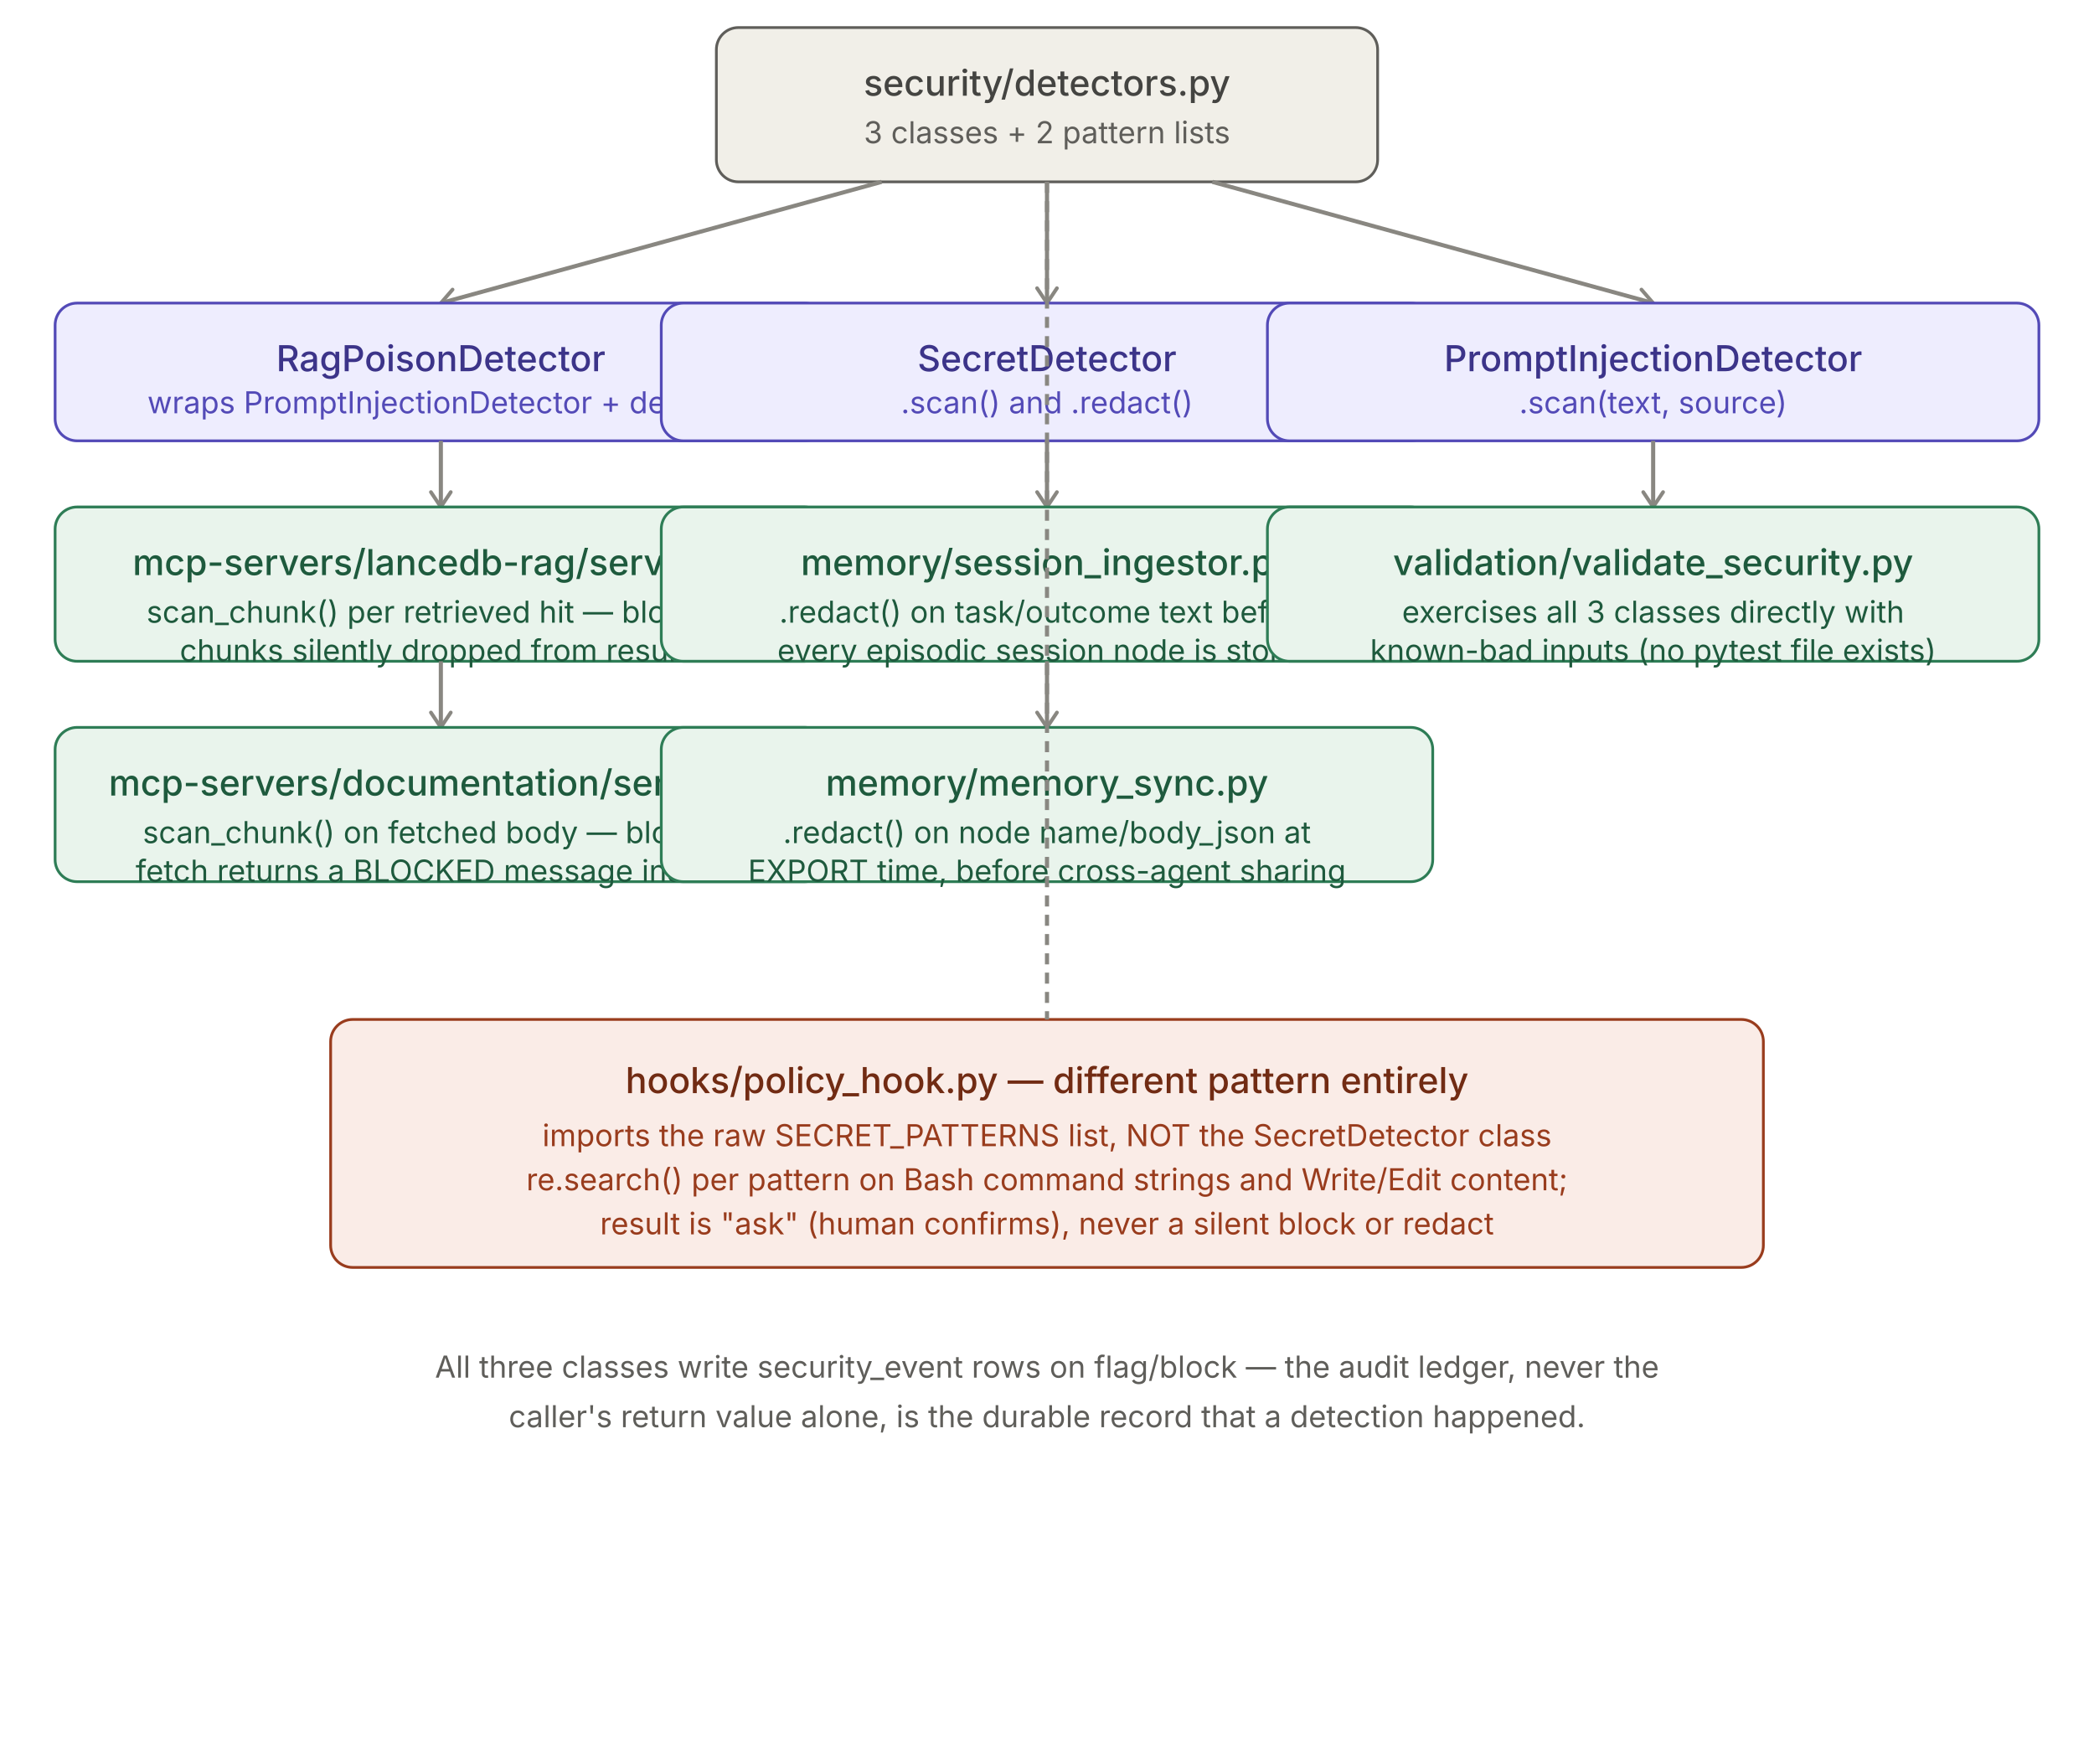
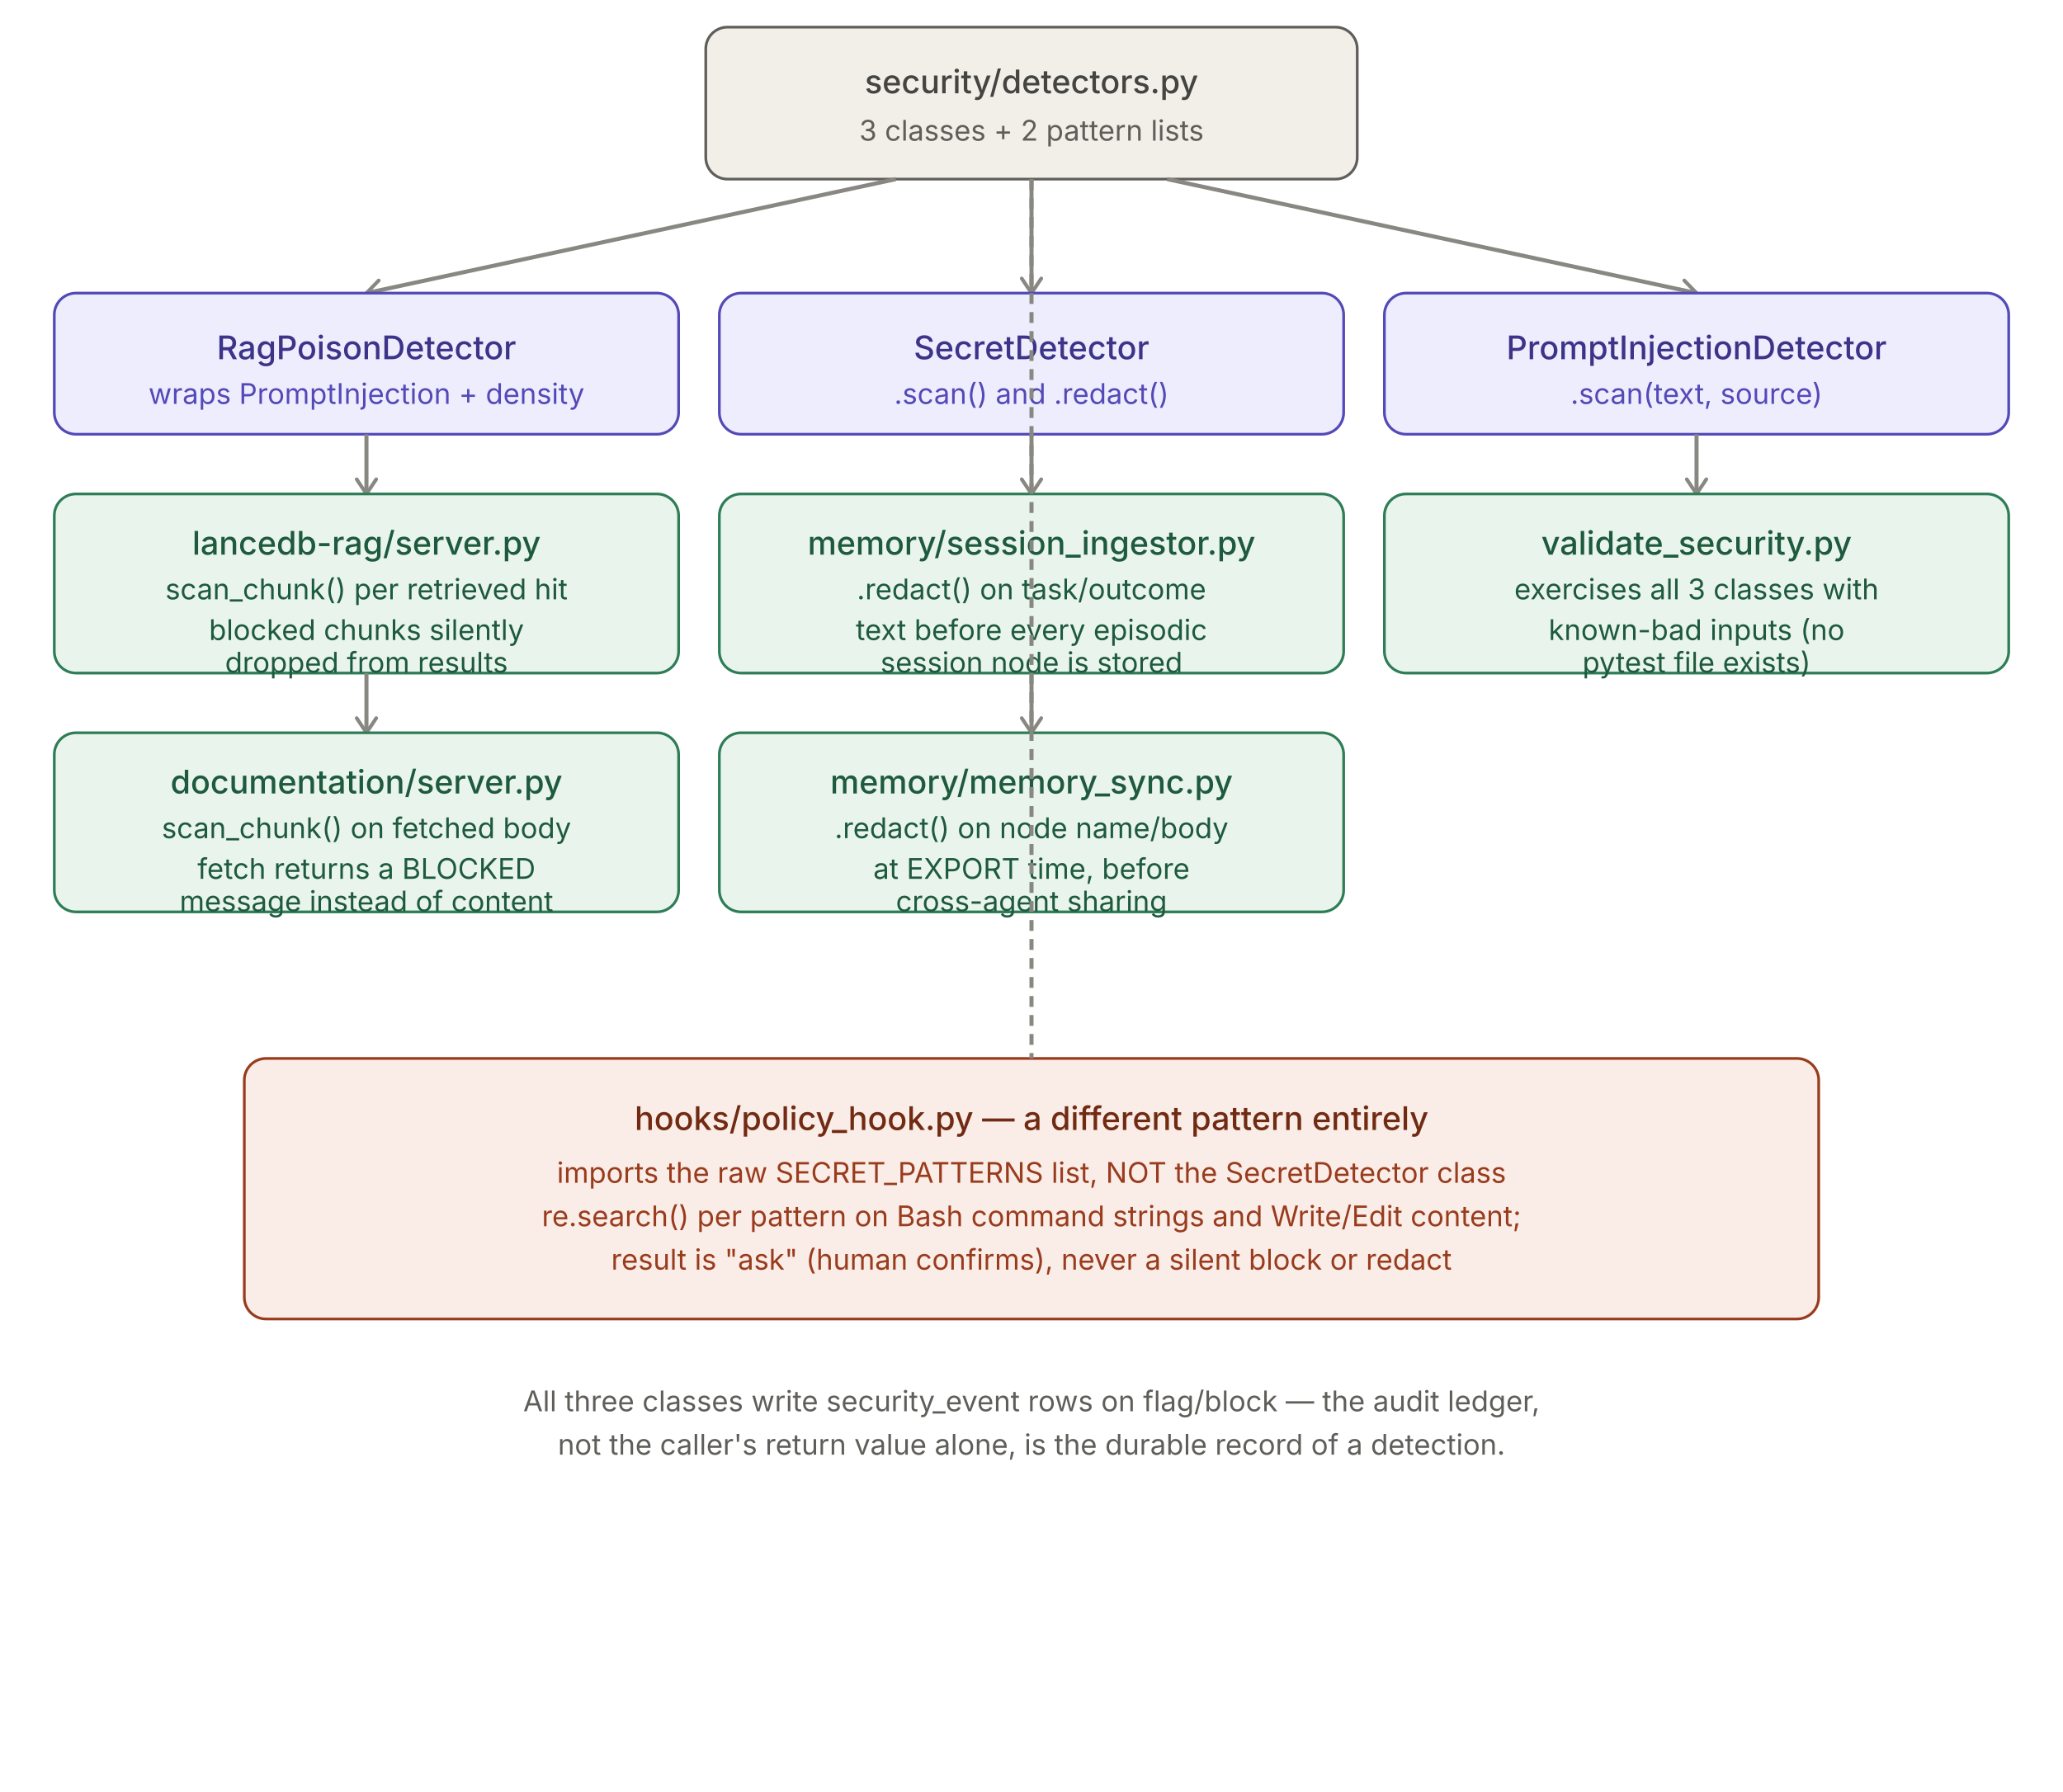
- <svg xmlns="http://www.w3.org/2000/svg" width="100%" viewBox="0 0 760 640" role="img">
+ <svg xmlns="http://www.w3.org/2000/svg" width="100%" viewBox="0 0 760 660" role="img">
  <defs>
    <marker id="c3" viewBox="0 0 10 10" refX="8" refY="5" markerWidth="6" markerHeight="6" orient="auto-start-reverse">
      <path d="M2 1L8 5L2 9" fill="none" stroke="context-stroke" stroke-width="1.5" stroke-linecap="round" stroke-linejoin="round" />
    </marker>
  </defs>
  <style>
  text { font-family: "Anthropic Sans", -apple-system, "system-ui", "Segoe UI", sans-serif; }
-   .t { font-size: 13px; font-weight: 500; }
-   .s { font-size: 11px; font-weight: 400; }
+   .t { font-size: 12px; font-weight: 500; }
+   .s { font-size: 10.5px; font-weight: 400; }
  .edge { fill: none; stroke: rgb(137,135,129); stroke-width: 1.5px; }
</style>
  <rect x="260" y="10" width="240" height="56" rx="8" fill="rgb(241,239,232)" stroke="rgb(95,94,90)" stroke-width="1" />
  <text x="380" y="30" text-anchor="middle" dominant-baseline="central" class="t" fill="rgb(68,68,65)">security/detectors.py</text>
  <text x="380" y="48" text-anchor="middle" dominant-baseline="central" class="s" fill="rgb(95,94,90)">3 classes + 2 pattern lists</text>
-   <line x1="320" y1="66" x2="160" y2="110" class="edge" marker-end="url(#c3)" />
-   <rect x="20" y="110" width="280" height="50" rx="8" fill="rgb(238,237,254)" stroke="rgb(83,74,183)" stroke-width="1" />
-   <text x="160" y="130" text-anchor="middle" dominant-baseline="central" class="t" fill="rgb(60,52,137)">RagPoisonDetector</text>
-   <text x="160" y="146" text-anchor="middle" dominant-baseline="central" class="s" fill="rgb(83,74,183)">wraps PromptInjectionDetector + density</text>
-   <line x1="160" y1="160" x2="160" y2="184" class="edge" marker-end="url(#c3)" />
-   <rect x="20" y="184" width="280" height="56" rx="8" fill="rgb(233,244,236)" stroke="rgb(46,125,86)" stroke-width="1" />
-   <text x="160" y="204" text-anchor="middle" dominant-baseline="central" class="t" fill="rgb(30,90,61)">mcp-servers/lancedb-rag/server.py</text>
-   <text x="160" y="222" text-anchor="middle" dominant-baseline="central" class="s" fill="rgb(30,90,61)">scan_chunk() per retrieved hit — blocked</text>
-   <text x="160" y="236" text-anchor="middle" dominant-baseline="central" class="s" fill="rgb(30,90,61)">chunks silently dropped from results</text>
-   <line x1="160" y1="240" x2="160" y2="264" class="edge" marker-end="url(#c3)" />
-   <rect x="20" y="264" width="280" height="56" rx="8" fill="rgb(233,244,236)" stroke="rgb(46,125,86)" stroke-width="1" />
-   <text x="160" y="284" text-anchor="middle" dominant-baseline="central" class="t" fill="rgb(30,90,61)">mcp-servers/documentation/server.py</text>
-   <text x="160" y="302" text-anchor="middle" dominant-baseline="central" class="s" fill="rgb(30,90,61)">scan_chunk() on fetched body — blocked</text>
-   <text x="160" y="316" text-anchor="middle" dominant-baseline="central" class="s" fill="rgb(30,90,61)">fetch returns a BLOCKED message instead</text>
-   <line x1="380" y1="66" x2="380" y2="110" class="edge" marker-end="url(#c3)" />
-   <rect x="240" y="110" width="280" height="50" rx="8" fill="rgb(238,237,254)" stroke="rgb(83,74,183)" stroke-width="1" />
-   <text x="380" y="130" text-anchor="middle" dominant-baseline="central" class="t" fill="rgb(60,52,137)">SecretDetector</text>
-   <text x="380" y="146" text-anchor="middle" dominant-baseline="central" class="s" fill="rgb(83,74,183)">.scan() and .redact()</text>
-   <line x1="380" y1="160" x2="380" y2="184" class="edge" marker-end="url(#c3)" />
-   <rect x="240" y="184" width="280" height="56" rx="8" fill="rgb(233,244,236)" stroke="rgb(46,125,86)" stroke-width="1" />
-   <text x="380" y="204" text-anchor="middle" dominant-baseline="central" class="t" fill="rgb(30,90,61)">memory/session_ingestor.py</text>
-   <text x="380" y="222" text-anchor="middle" dominant-baseline="central" class="s" fill="rgb(30,90,61)">.redact() on task/outcome text before</text>
-   <text x="380" y="236" text-anchor="middle" dominant-baseline="central" class="s" fill="rgb(30,90,61)">every episodic session node is stored</text>
-   <line x1="380" y1="240" x2="380" y2="264" class="edge" marker-end="url(#c3)" />
-   <rect x="240" y="264" width="280" height="56" rx="8" fill="rgb(233,244,236)" stroke="rgb(46,125,86)" stroke-width="1" />
-   <text x="380" y="284" text-anchor="middle" dominant-baseline="central" class="t" fill="rgb(30,90,61)">memory/memory_sync.py</text>
-   <text x="380" y="302" text-anchor="middle" dominant-baseline="central" class="s" fill="rgb(30,90,61)">.redact() on node name/body_json at</text>
-   <text x="380" y="316" text-anchor="middle" dominant-baseline="central" class="s" fill="rgb(30,90,61)">EXPORT time, before cross-agent sharing</text>
-   <line x1="440" y1="66" x2="600" y2="110" class="edge" marker-end="url(#c3)" />
-   <rect x="460" y="110" width="280" height="50" rx="8" fill="rgb(238,237,254)" stroke="rgb(83,74,183)" stroke-width="1" />
-   <text x="600" y="130" text-anchor="middle" dominant-baseline="central" class="t" fill="rgb(60,52,137)">PromptInjectionDetector</text>
-   <text x="600" y="146" text-anchor="middle" dominant-baseline="central" class="s" fill="rgb(83,74,183)">.scan(text, source)</text>
-   <line x1="600" y1="160" x2="600" y2="184" class="edge" marker-end="url(#c3)" />
-   <rect x="460" y="184" width="280" height="56" rx="8" fill="rgb(233,244,236)" stroke="rgb(46,125,86)" stroke-width="1" />
-   <text x="600" y="204" text-anchor="middle" dominant-baseline="central" class="t" fill="rgb(30,90,61)">validation/validate_security.py</text>
-   <text x="600" y="222" text-anchor="middle" dominant-baseline="central" class="s" fill="rgb(30,90,61)">exercises all 3 classes directly with</text>
-   <text x="600" y="236" text-anchor="middle" dominant-baseline="central" class="s" fill="rgb(30,90,61)">known-bad inputs (no pytest file exists)</text>
-   <rect x="120" y="370" width="520" height="90" rx="8" fill="rgb(250,236,231)" stroke="rgb(153,60,29)" stroke-width="1" />
-   <text x="380" y="392" text-anchor="middle" dominant-baseline="central" class="t" fill="rgb(113,43,19)">hooks/policy_hook.py — different pattern entirely</text>
-   <text x="380" y="412" text-anchor="middle" dominant-baseline="central" class="s" fill="rgb(153,60,29)">imports the raw SECRET_PATTERNS list, NOT the SecretDetector class</text>
-   <text x="380" y="428" text-anchor="middle" dominant-baseline="central" class="s" fill="rgb(153,60,29)">re.search() per pattern on Bash command strings and Write/Edit content;</text>
-   <text x="380" y="444" text-anchor="middle" dominant-baseline="central" class="s" fill="rgb(153,60,29)">result is "ask" (human confirms), never a silent block or redact</text>
-   <line x1="380" y1="66" x2="380" y2="370" class="edge" stroke-dasharray="4,3" />
-   <text x="380" y="500" text-anchor="middle" class="s" fill="rgb(95,94,90)">All three classes write security_event rows on flag/block — the audit ledger, never the</text>
-   <text x="380" y="518" class="s" text-anchor="middle" fill="rgb(95,94,90)">caller's return value alone, is the durable record that a detection happened.</text>
+   <line x1="330" y1="66" x2="135" y2="108" class="edge" marker-end="url(#c3)" />
+   <rect x="20" y="108" width="230" height="52" rx="8" fill="rgb(238,237,254)" stroke="rgb(83,74,183)" stroke-width="1" />
+   <text x="135" y="128" text-anchor="middle" dominant-baseline="central" class="t" fill="rgb(60,52,137)">RagPoisonDetector</text>
+   <text x="135" y="145" text-anchor="middle" dominant-baseline="central" class="s" fill="rgb(83,74,183)">wraps PromptInjection + density</text>
+   <line x1="135" y1="160" x2="135" y2="182" class="edge" marker-end="url(#c3)" />
+   <rect x="20" y="182" width="230" height="66" rx="8" fill="rgb(233,244,236)" stroke="rgb(46,125,86)" stroke-width="1" />
+   <text x="135" y="200" text-anchor="middle" dominant-baseline="central" class="t" fill="rgb(30,90,61)">lancedb-rag/server.py</text>
+   <text x="135" y="217" text-anchor="middle" dominant-baseline="central" class="s" fill="rgb(30,90,61)">scan_chunk() per retrieved hit</text>
+   <text x="135" y="232" text-anchor="middle" dominant-baseline="central" class="s" fill="rgb(30,90,61)">blocked chunks silently</text>
+   <text x="135" y="244" text-anchor="middle" dominant-baseline="central" class="s" fill="rgb(30,90,61)">dropped from results</text>
+   <line x1="135" y1="248" x2="135" y2="270" class="edge" marker-end="url(#c3)" />
+   <rect x="20" y="270" width="230" height="66" rx="8" fill="rgb(233,244,236)" stroke="rgb(46,125,86)" stroke-width="1" />
+   <text x="135" y="288" text-anchor="middle" dominant-baseline="central" class="t" fill="rgb(30,90,61)">documentation/server.py</text>
+   <text x="135" y="305" text-anchor="middle" dominant-baseline="central" class="s" fill="rgb(30,90,61)">scan_chunk() on fetched body</text>
+   <text x="135" y="320" text-anchor="middle" dominant-baseline="central" class="s" fill="rgb(30,90,61)">fetch returns a BLOCKED</text>
+   <text x="135" y="332" text-anchor="middle" dominant-baseline="central" class="s" fill="rgb(30,90,61)">message instead of content</text>
+   <line x1="380" y1="66" x2="380" y2="108" class="edge" marker-end="url(#c3)" />
+   <rect x="265" y="108" width="230" height="52" rx="8" fill="rgb(238,237,254)" stroke="rgb(83,74,183)" stroke-width="1" />
+   <text x="380" y="128" text-anchor="middle" dominant-baseline="central" class="t" fill="rgb(60,52,137)">SecretDetector</text>
+   <text x="380" y="145" text-anchor="middle" dominant-baseline="central" class="s" fill="rgb(83,74,183)">.scan() and .redact()</text>
+   <line x1="380" y1="160" x2="380" y2="182" class="edge" marker-end="url(#c3)" />
+   <rect x="265" y="182" width="230" height="66" rx="8" fill="rgb(233,244,236)" stroke="rgb(46,125,86)" stroke-width="1" />
+   <text x="380" y="200" text-anchor="middle" dominant-baseline="central" class="t" fill="rgb(30,90,61)">memory/session_ingestor.py</text>
+   <text x="380" y="217" text-anchor="middle" dominant-baseline="central" class="s" fill="rgb(30,90,61)">.redact() on task/outcome</text>
+   <text x="380" y="232" text-anchor="middle" dominant-baseline="central" class="s" fill="rgb(30,90,61)">text before every episodic</text>
+   <text x="380" y="244" text-anchor="middle" dominant-baseline="central" class="s" fill="rgb(30,90,61)">session node is stored</text>
+   <line x1="380" y1="248" x2="380" y2="270" class="edge" marker-end="url(#c3)" />
+   <rect x="265" y="270" width="230" height="66" rx="8" fill="rgb(233,244,236)" stroke="rgb(46,125,86)" stroke-width="1" />
+   <text x="380" y="288" text-anchor="middle" dominant-baseline="central" class="t" fill="rgb(30,90,61)">memory/memory_sync.py</text>
+   <text x="380" y="305" text-anchor="middle" dominant-baseline="central" class="s" fill="rgb(30,90,61)">.redact() on node name/body</text>
+   <text x="380" y="320" text-anchor="middle" dominant-baseline="central" class="s" fill="rgb(30,90,61)">at EXPORT time, before</text>
+   <text x="380" y="332" text-anchor="middle" dominant-baseline="central" class="s" fill="rgb(30,90,61)">cross-agent sharing</text>
+   <line x1="430" y1="66" x2="625" y2="108" class="edge" marker-end="url(#c3)" />
+   <rect x="510" y="108" width="230" height="52" rx="8" fill="rgb(238,237,254)" stroke="rgb(83,74,183)" stroke-width="1" />
+   <text x="625" y="128" text-anchor="middle" dominant-baseline="central" class="t" fill="rgb(60,52,137)">PromptInjectionDetector</text>
+   <text x="625" y="145" text-anchor="middle" dominant-baseline="central" class="s" fill="rgb(83,74,183)">.scan(text, source)</text>
+   <line x1="625" y1="160" x2="625" y2="182" class="edge" marker-end="url(#c3)" />
+   <rect x="510" y="182" width="230" height="66" rx="8" fill="rgb(233,244,236)" stroke="rgb(46,125,86)" stroke-width="1" />
+   <text x="625" y="200" text-anchor="middle" dominant-baseline="central" class="t" fill="rgb(30,90,61)">validate_security.py</text>
+   <text x="625" y="217" text-anchor="middle" dominant-baseline="central" class="s" fill="rgb(30,90,61)">exercises all 3 classes with</text>
+   <text x="625" y="232" text-anchor="middle" dominant-baseline="central" class="s" fill="rgb(30,90,61)">known-bad inputs (no</text>
+   <text x="625" y="244" text-anchor="middle" dominant-baseline="central" class="s" fill="rgb(30,90,61)">pytest file exists)</text>
+   <rect x="90" y="390" width="580" height="96" rx="8" fill="rgb(250,236,231)" stroke="rgb(153,60,29)" stroke-width="1" />
+   <text x="380" y="412" text-anchor="middle" dominant-baseline="central" class="t" fill="rgb(113,43,19)">hooks/policy_hook.py — a different pattern entirely</text>
+   <text x="380" y="432" text-anchor="middle" dominant-baseline="central" class="s" fill="rgb(153,60,29)">imports the raw SECRET_PATTERNS list, NOT the SecretDetector class</text>
+   <text x="380" y="448" text-anchor="middle" dominant-baseline="central" class="s" fill="rgb(153,60,29)">re.search() per pattern on Bash command strings and Write/Edit content;</text>
+   <text x="380" y="464" text-anchor="middle" dominant-baseline="central" class="s" fill="rgb(153,60,29)">result is "ask" (human confirms), never a silent block or redact</text>
+   <line x1="380" y1="66" x2="380" y2="390" class="edge" stroke-dasharray="4,3" />
+   <text x="380" y="520" text-anchor="middle" class="s" fill="rgb(95,94,90)">All three classes write security_event rows on flag/block — the audit ledger,</text>
+   <text x="380" y="536" text-anchor="middle" class="s" fill="rgb(95,94,90)">not the caller's return value alone, is the durable record of a detection.</text>
</svg>
